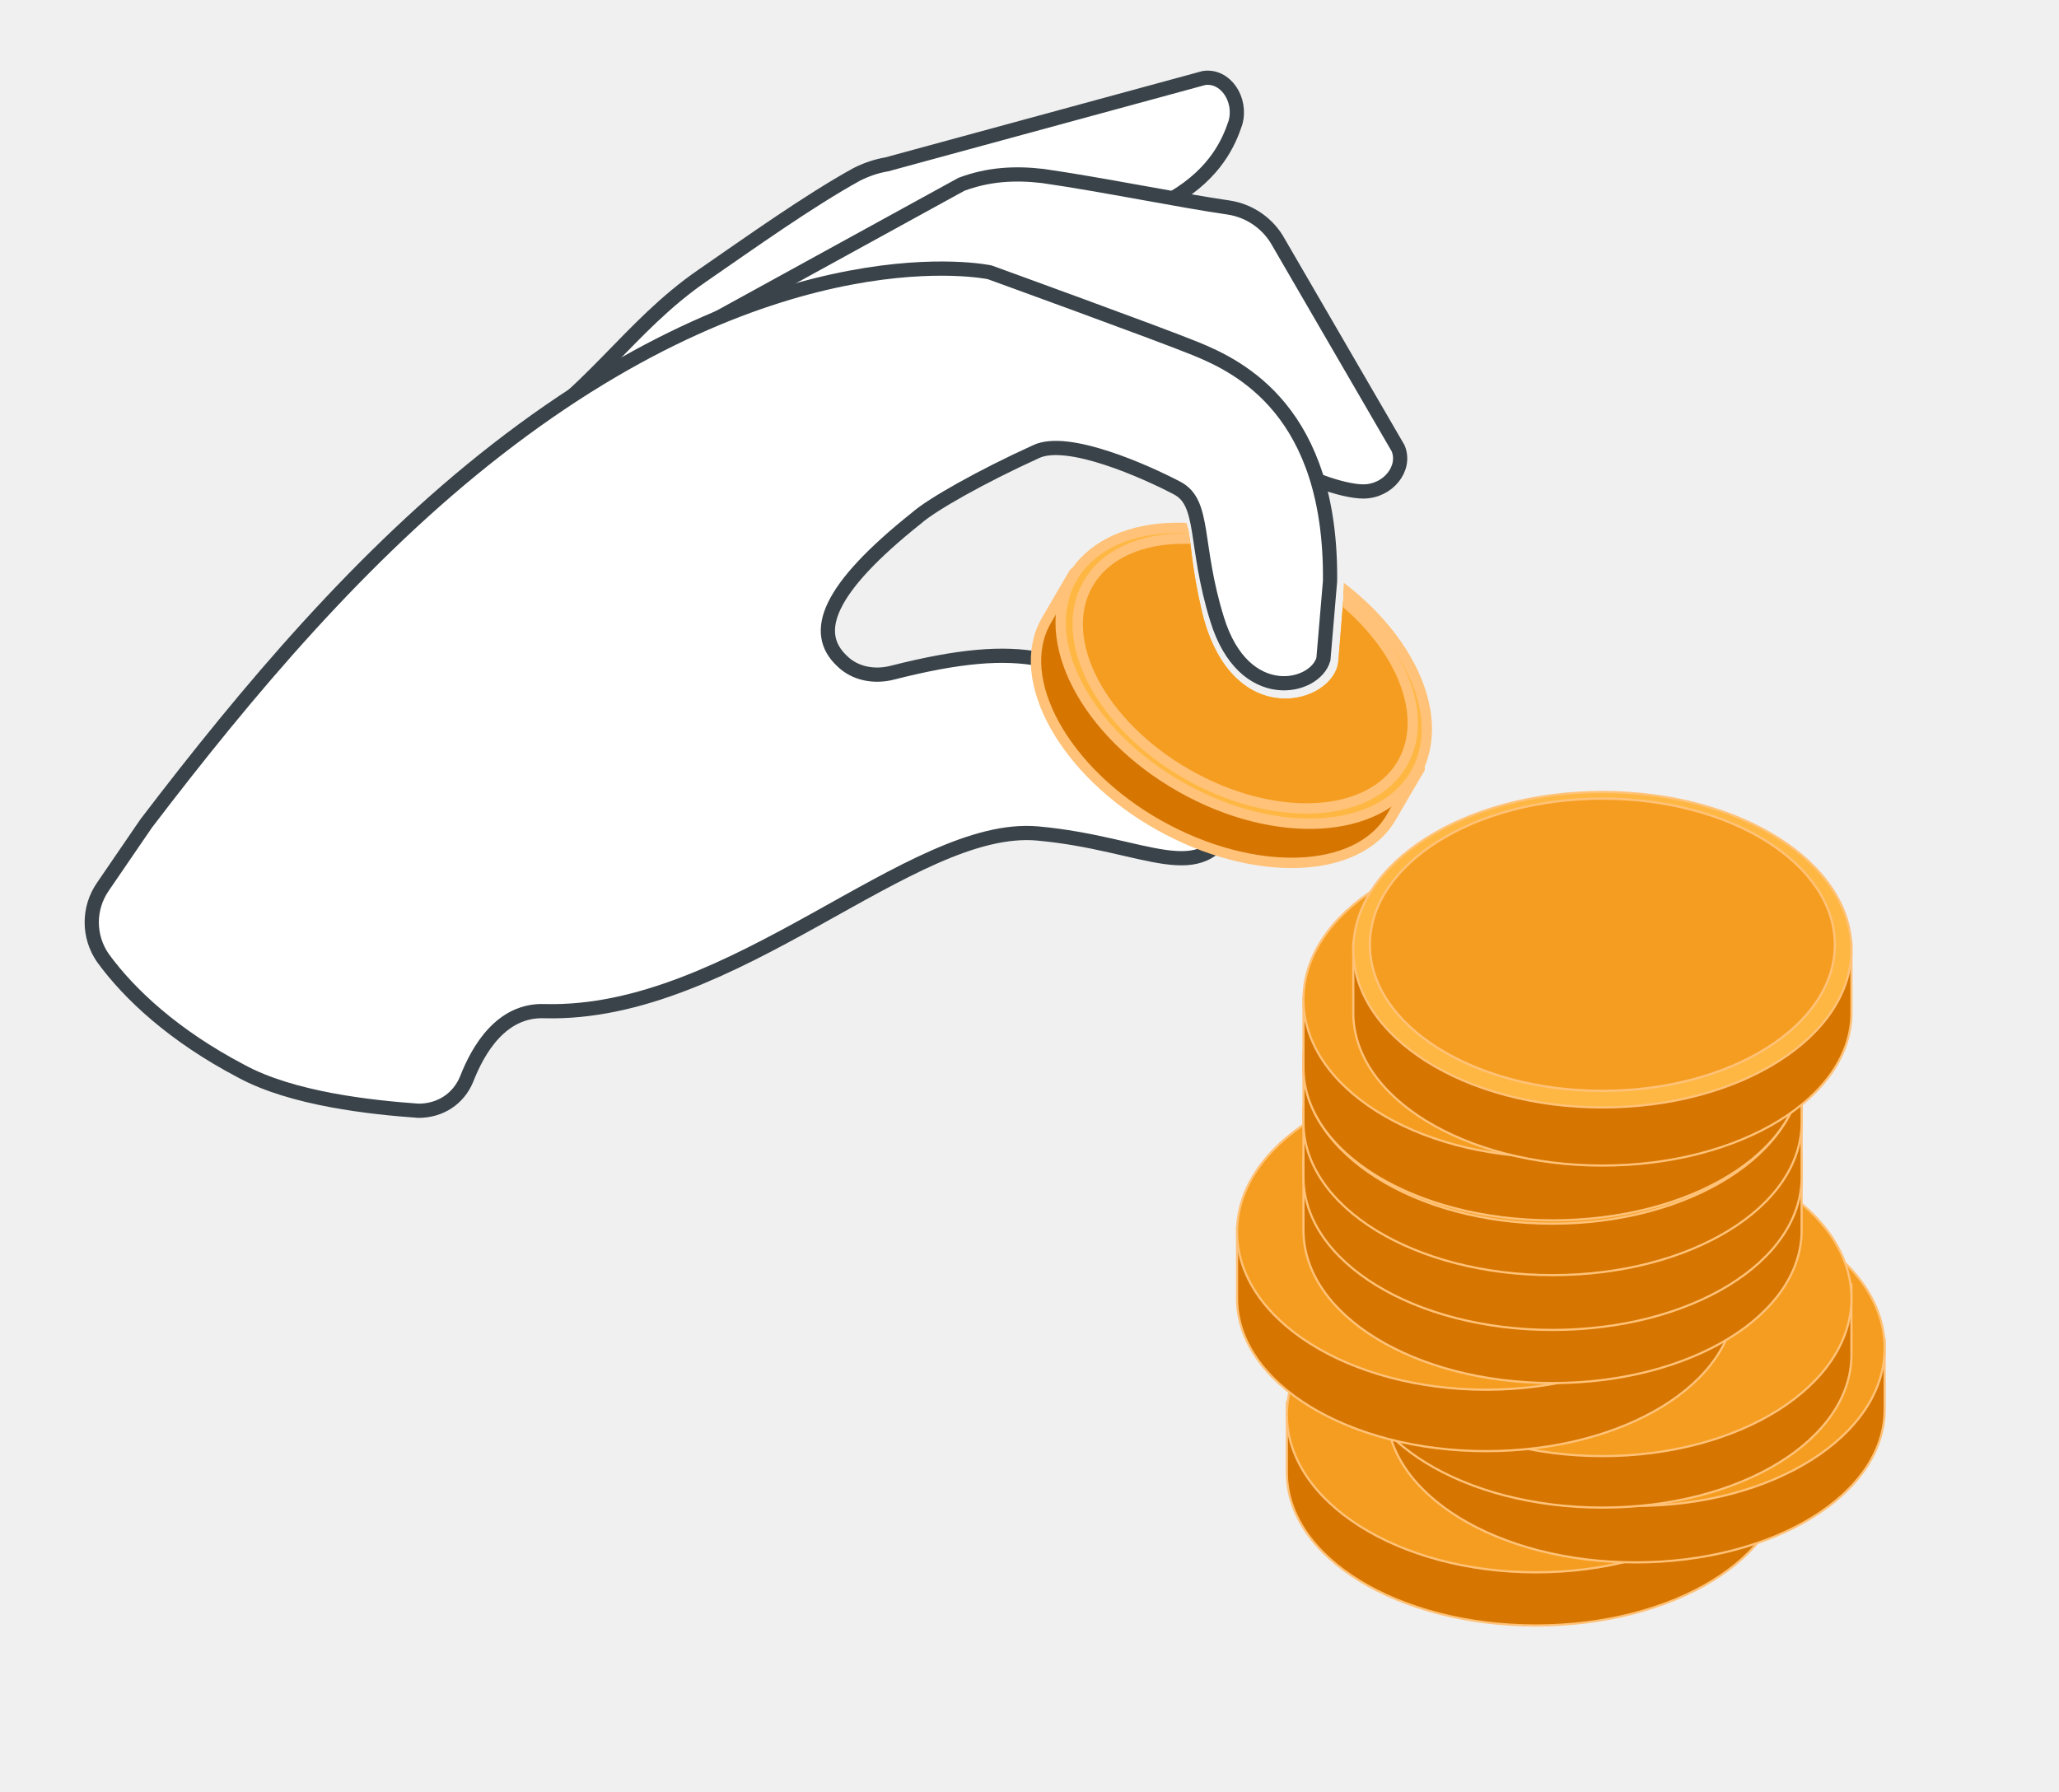
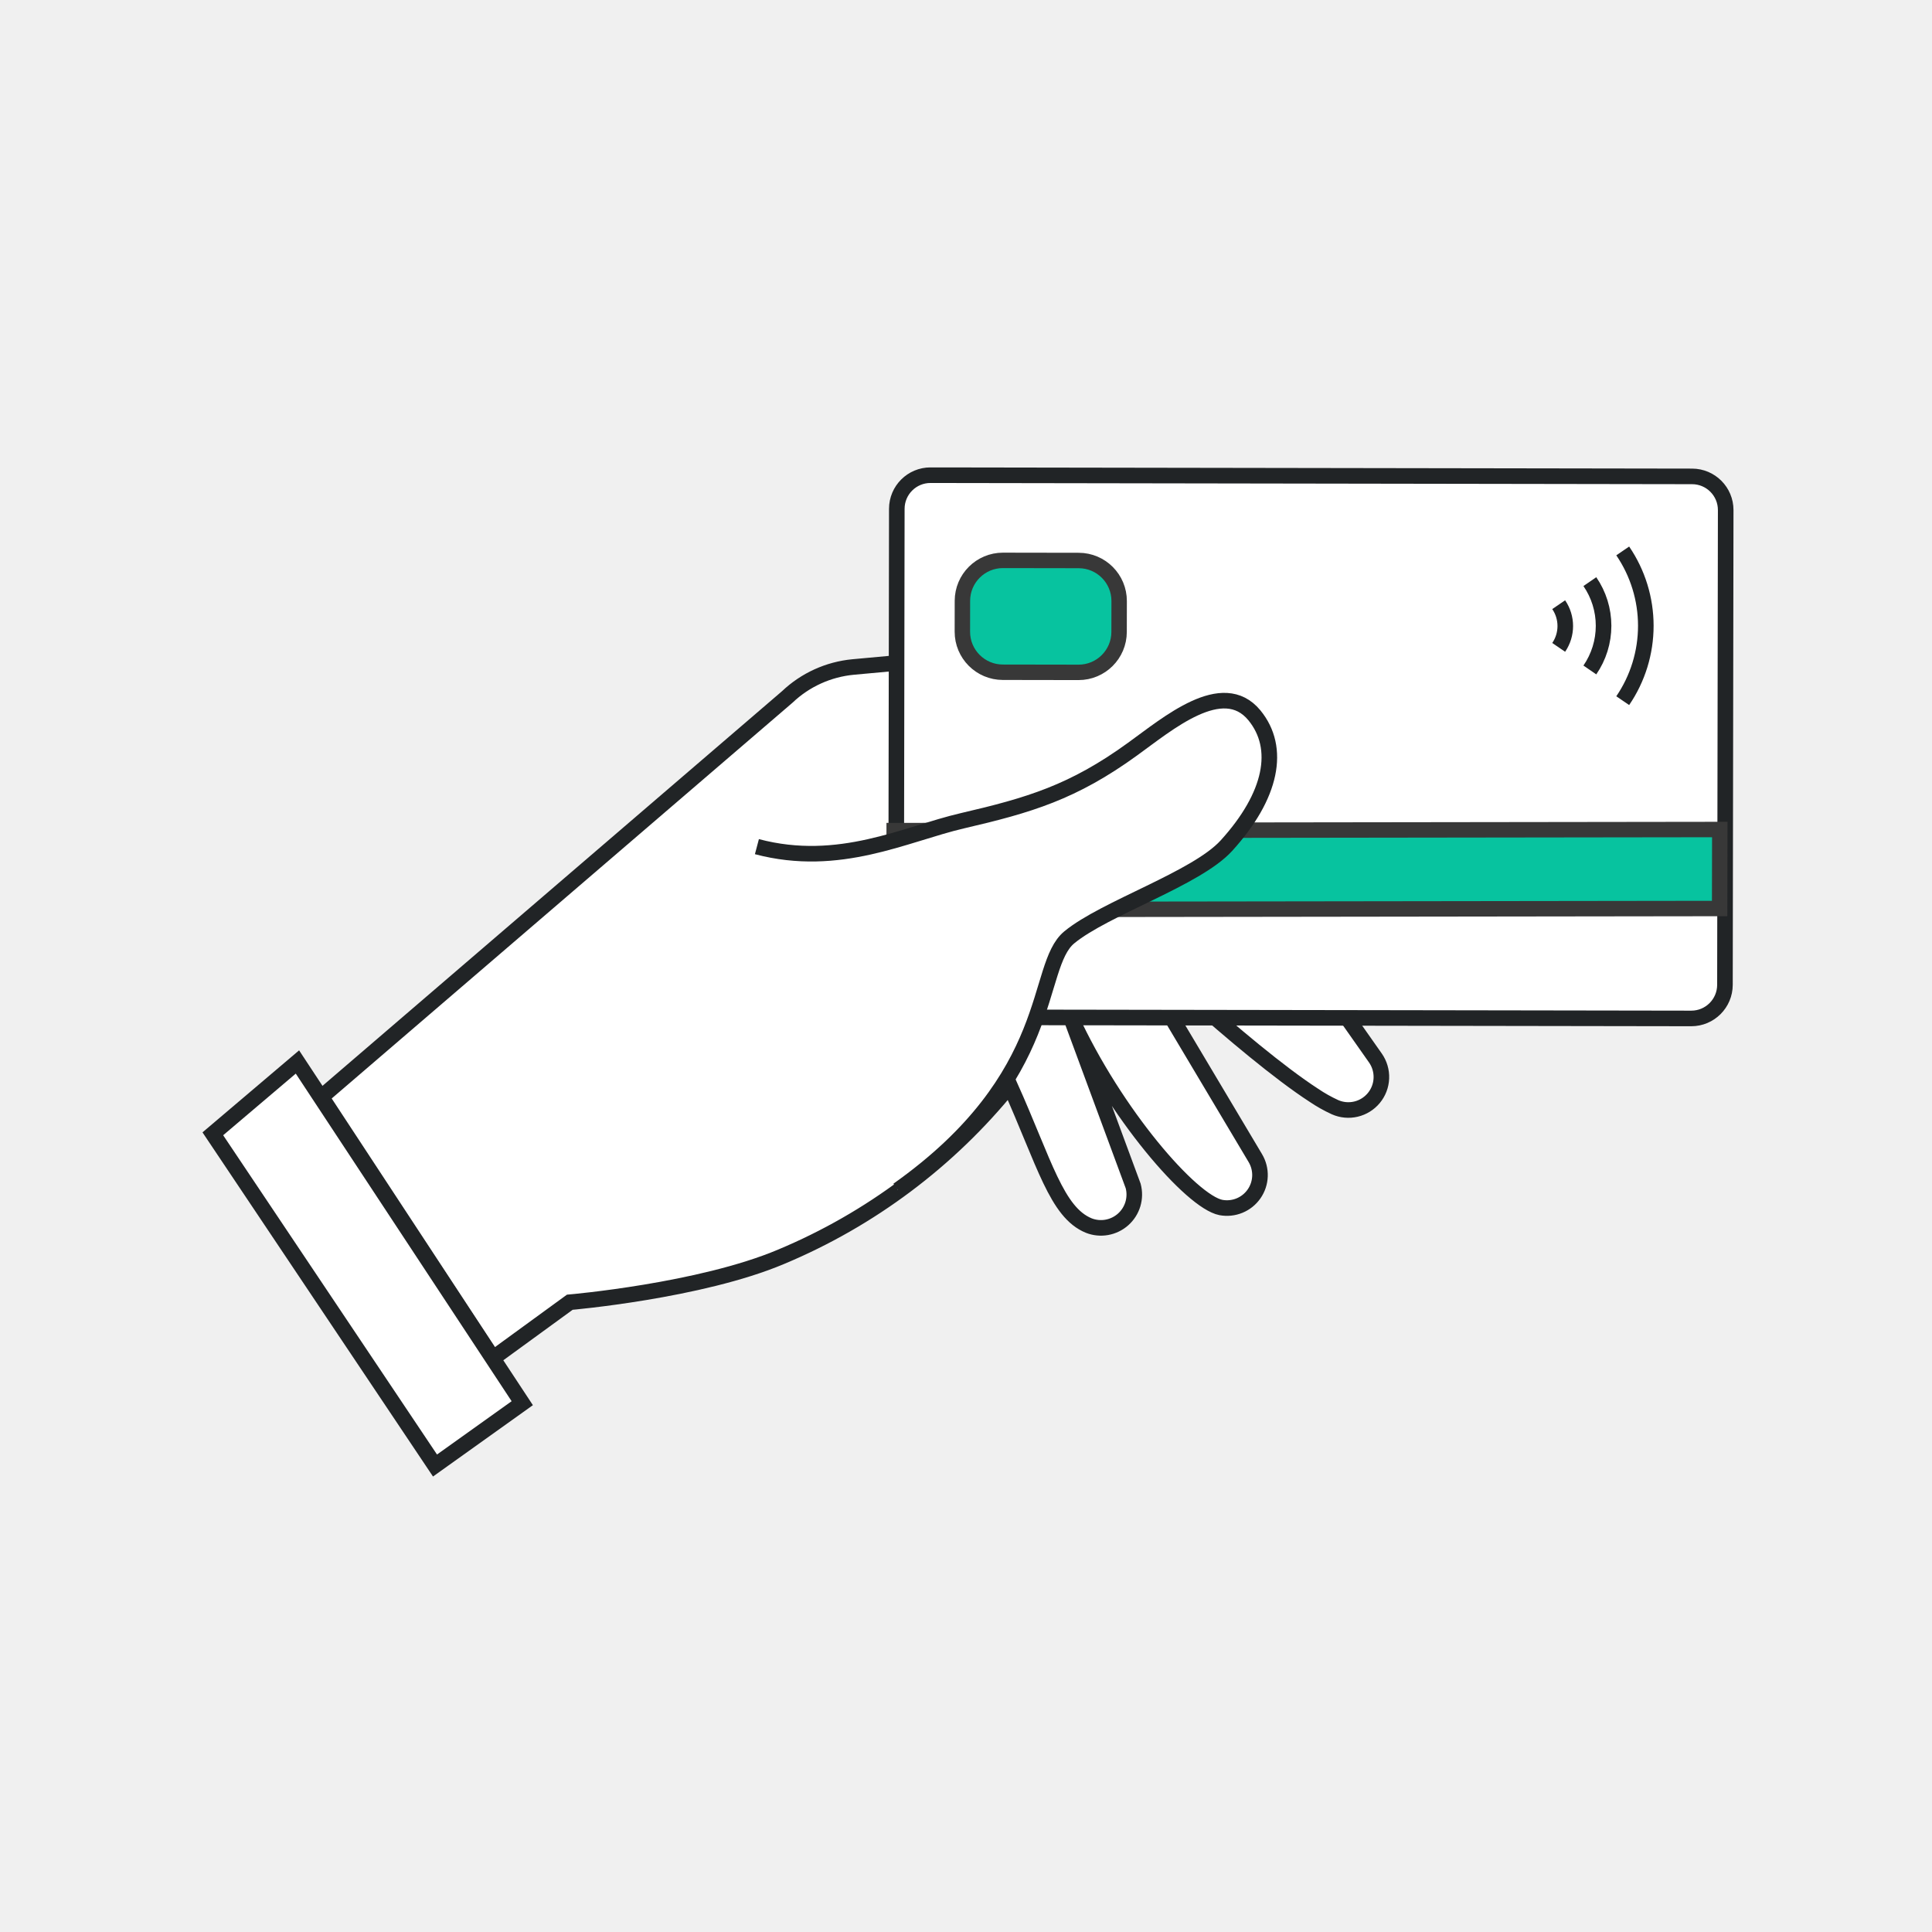
- <svg xmlns="http://www.w3.org/2000/svg" xmlns:xlink="http://www.w3.org/1999/xlink" id="Layer_1" x="0" y="0" version="1.1" viewBox="0 0 124 107.9" xml:space="preserve">
-   <defs />
-   <style>
-     .st0{fill:#d67500;stroke:#ffc278;stroke-width:.131;stroke-miterlimit:10}.st1,.st2{stroke:#ffc278;stroke-width:.131}.st1{stroke-miterlimit:10;fill:#f59d20}.st2{fill:#ffb743}.st2,.st3,.st5,.st6{stroke-miterlimit:10}.st3{stroke-width:.134;fill:#f59d20;stroke:#ffc278}.st5,.st6{fill:none;stroke:#394349}.st6{fill:#f59d20;stroke:#383838}.st8{fill:#394349}.st9{fill:#fff;stroke:#394349;stroke-width:.856;stroke-miterlimit:10}
-   </style>
-   <path d="M682 63.2c0 5.1-6.7 9.2-15 9.2s-15-4.1-15-9.2v4.3c0 5.1 6.7 9.2 15 9.2s15-4.1 15-9.2v-4.3z" class="st0" />
-   <ellipse cx="667" cy="63.4" class="st1" rx="15" ry="9.5" />
-   <path d="M682 59.9c0 5.1-6.7 9.2-15 9.2s-15-4.1-15-9.2v4.3c0 5.1 6.7 9.2 15 9.2s15-4.1 15-9.2v-4.3z" class="st0" />
-   <ellipse cx="667" cy="60.4" class="st1" rx="15" ry="9.5" />
-   <path d="M682 56.6c0 5.1-6.7 9.2-15 9.2s-15-4.1-15-9.2v4.3c0 5.1 6.7 9.2 15 9.2s15-4.1 15-9.2v-4.3z" class="st0" />
-   <ellipse cx="667" cy="57.4" class="st1" rx="15" ry="9.5" />
-   <path d="M682 53.3c0 5.1-6.7 9.2-15 9.2s-15-4.1-15-9.2v4.3c0 5.1 6.7 9.2 15 9.2s15-4.1 15-9.2v-4.3z" class="st0" />
-   <ellipse cx="667" cy="53.4" class="st1" rx="15" ry="9.5" />
-   <path d="M682 50c0 5.1-6.7 9.2-15 9.2S652 55 652 50v4.3c0 5.1 6.7 9.2 15 9.2s15-4.1 15-9.2V50z" class="st0" />
-   <ellipse cx="667" cy="50.4" class="st1" rx="15" ry="9.5" />
-   <path d="M682 46.7c0 5.1-6.7 9.2-15 9.2s-15-4.1-15-9.2V51c0 5.1 6.7 9.2 15 9.2s15-4.1 15-9.2v-4.3z" class="st0" />
-   <ellipse cx="667" cy="47.4" class="st1" rx="15" ry="9.5" />
-   <path d="M682 43.3c0 5.1-6.7 9.2-15 9.2s-15-4.1-15-9.2v4.3c0 5.1 6.7 9.2 15 9.2s15-4.1 15-9.2v-4.3z" class="st0" />
-   <ellipse cx="667" cy="43.4" class="st1" rx="15" ry="9.5" />
-   <path d="M682 40c0 5.1-6.7 9.2-15 9.2s-15-4.1-15-9.2v4.3c0 5.1 6.7 9.2 15 9.2s15-4.1 15-9.2V40z" class="st0" />
-   <ellipse cx="667" cy="40.4" class="st1" rx="15" ry="9.5" />
-   <path d="M682 36.7c0 5.1-6.7 9.2-15 9.2s-15-4.1-15-9.2V41c0 5.1 6.7 9.2 15 9.2s15-4.1 15-9.2v-4.3z" class="st0" />
-   <ellipse cx="667" cy="37.4" class="st1" rx="15" ry="9.5" />
-   <g>
-     <path d="M682 33.4c0 5.1-6.7 9.2-15 9.2s-15-4.1-15-9.2v4.3c0 5.1 6.7 9.2 15 9.2s15-4.1 15-9.2v-4.3z" class="st0" />
-     <ellipse cx="667" cy="33.4" class="st1" rx="15" ry="9.5" />
+ <svg xmlns="http://www.w3.org/2000/svg" width="124" height="124" viewBox="0 0 124 124" fill="none">
+   <g clip-path="url(#clip0)">
+     <path d="M20.63 70.41L50.53 44.73C51.682 43.636 53.168 42.961 54.75 42.81L65.64 41.81C66.876 41.702 68.119 41.923 69.243 42.45C70.367 42.977 71.332 43.791 72.04 44.81L88.28 67.91C88.545 68.29 88.678 68.746 88.659 69.209C88.641 69.671 88.471 70.115 88.176 70.472C87.881 70.829 87.478 71.08 87.027 71.186C86.576 71.293 86.103 71.248 85.68 71.06C85.21 70.844 84.758 70.59 84.33 70.3C79.85 67.39 71.92 59.81 71.92 59.81L80.57 74.33C80.779 74.68 80.882 75.084 80.868 75.491C80.853 75.899 80.722 76.294 80.488 76.628C80.255 76.963 79.93 77.223 79.552 77.378C79.175 77.532 78.761 77.575 78.36 77.5C76.47 77.13 71.58 71.5 68.73 65.3L72.73 76.12C72.831 76.502 72.824 76.905 72.711 77.284C72.597 77.662 72.38 78.002 72.085 78.265C71.79 78.528 71.427 78.704 71.038 78.774C70.649 78.844 70.248 78.804 69.88 78.66C67.81 77.81 67.05 74.66 64.81 69.66C60.906 74.485 55.865 78.265 50.14 80.66C44.94 82.86 36.57 83.58 36.57 83.58L31.64 87.17L20.63 70.41Z" fill="white" stroke="#212426" stroke-miterlimit="10" />
+     <path d="M108.602 30.576L59.722 30.499C58.529 30.497 57.561 31.463 57.559 32.656L57.511 63.126C57.509 64.319 58.475 65.287 59.668 65.289L108.548 65.366C109.74 65.368 110.709 64.402 110.711 63.209L110.759 32.739C110.761 31.546 109.795 30.578 108.602 30.576Z" fill="white" stroke="#212426" stroke-miterlimit="10" />
+     <path d="M69.234 35.974L64.374 35.966C62.938 35.964 61.772 37.126 61.77 38.562L61.767 40.542C61.764 41.978 62.926 43.144 64.362 43.146L69.222 43.154C70.658 43.156 71.824 41.994 71.826 40.558L71.83 38.578C71.832 37.142 70.67 35.976 69.234 35.974Z" fill="#07C39F" stroke="#383838" stroke-width="0.99" stroke-miterlimit="10" />
+     <path d="M110.37 58.31L57.38 58.38L57.39 53.31L110.38 53.24L110.37 58.31Z" fill="#07C39F" stroke="#383838" stroke-width="0.99" stroke-miterlimit="10" />
+     <path d="M104.15 35.36C105.116 36.776 105.632 38.451 105.632 40.165C105.632 41.879 105.116 43.554 104.15 44.97" fill="white" />
+     <path d="M104.15 35.36C105.116 36.776 105.632 38.451 105.632 40.165C105.632 41.879 105.116 43.554 104.15 44.97" stroke="#212426" stroke-miterlimit="10" />
+     <path d="M102.04 37.33C102.614 38.164 102.921 39.153 102.921 40.165C102.921 41.177 102.614 42.166 102.04 43" fill="white" />
+     <path d="M102.04 37.33C102.614 38.164 102.921 39.153 102.921 40.165C102.921 41.177 102.614 42.166 102.04 43" stroke="#212426" stroke-miterlimit="10" />
+     <path d="M100.04 38.81C100.316 39.214 100.463 39.691 100.463 40.18C100.463 40.669 100.316 41.146 100.04 41.55" fill="white" />
+     <path d="M100.04 38.81C100.316 39.214 100.463 39.691 100.463 40.18C100.463 40.669 100.316 41.146 100.04 41.55" stroke="#212426" stroke-miterlimit="10" />
+     <path d="M48.58 54.34C53.87 55.74 58.11 53.53 61.76 52.68C66.07 51.68 68.87 50.85 72.69 48.08C74.94 46.46 78.47 43.43 80.51 45.91C82.23 48.01 81.64 51.06 78.71 54.28C76.79 56.39 70.91 58.28 68.63 60.16C66.35 62.04 67.95 69.07 57.63 76.38" fill="white" />
+     <path d="M48.58 54.34C53.87 55.74 58.11 53.53 61.76 52.68C66.07 51.68 68.87 50.85 72.69 48.08C74.94 46.46 78.47 43.43 80.51 45.91C82.23 48.01 81.64 51.06 78.71 54.28C76.79 56.39 70.91 58.28 68.63 60.16C66.35 62.04 67.95 69.07 57.63 76.38" stroke="#212426" stroke-miterlimit="10" />
+     <path d="M33.52 90.06L19.09 68.16L13.66 72.77L27.92 94.06L33.52 90.06Z" fill="white" stroke="#212426" stroke-miterlimit="10" />
  </g>
-   <g>
-     <path d="M682 30.1c0 5.1-6.7 9.2-15 9.2s-15-4.1-15-9.2v4.3c0 5.1 6.7 9.2 15 9.2s15-4.1 15-9.2v-4.3z" class="st0" />
-     <ellipse cx="667" cy="30.4" class="st1" rx="15" ry="9.5" />
-   </g>
-   <g>
-     <path d="M682 26.8c0 5.1-6.7 9.2-15 9.2s-15-4.1-15-9.2v4.3c0 5.1 6.7 9.2 15 9.2s15-4.1 15-9.2v-4.3z" class="st0" />
-     <ellipse cx="667" cy="27.4" class="st1" rx="15" ry="9.5" />
-   </g>
-   <g>
-     <path d="M682 23.5c0 5.1-6.7 9.2-15 9.2s-15-4.1-15-9.2v4.3c0 5.1 6.7 9.2 15 9.2s15-4.1 15-9.2v-4.3z" class="st0" />
-     <ellipse cx="667" cy="24.4" class="st1" rx="15" ry="9.5" />
-   </g>
-   <g>
-     <path d="M682 20.5c0 5.1-6.7 9.2-15 9.2s-15-4.1-15-9.2v4.3c0 5.1 6.7 9.2 15 9.2s15-4.1 15-9.2v-4.3z" class="st0" />
-     <ellipse cx="667" cy="21.4" class="st2" rx="15" ry="9.5" />
-     <ellipse cx="667" cy="21.1" class="st3" rx="14" ry="8.8" />
-   </g>
-   <g>
-     <path d="M709 74.9c0 5.1-6.7 9.2-15 9.2s-15-4.1-15-9.2v4.3c0 5.1 6.7 9.2 15 9.2s15-4.1 15-9.2v-4.3z" class="st0" />
-     <ellipse cx="694" cy="75.4" class="st1" rx="15" ry="9.5" />
-     <path d="M709 71.6c0 5.1-6.7 9.2-15 9.2s-15-4.1-15-9.2v4.3c0 5.1 6.7 9.2 15 9.2s15-4.1 15-9.2v-4.3z" class="st0" />
-     <ellipse cx="694" cy="72.4" class="st1" rx="15" ry="9.5" />
-     <path d="M709 68.3c0 5.1-6.7 9.2-15 9.2s-15-4.1-15-9.2v4.3c0 5.1 6.7 9.2 15 9.2s15-4.1 15-9.2v-4.3z" class="st0" />
-     <ellipse cx="694" cy="68.4" class="st1" rx="15" ry="9.5" />
-     <path d="M709 65c0 5.1-6.7 9.2-15 9.2S679 70 679 65v4.3c0 5.1 6.7 9.2 15 9.2s15-4.1 15-9.2V65z" class="st0" />
-     <ellipse cx="694" cy="65.4" class="st1" rx="15" ry="9.5" />
-     <path d="M709 61.7c0 5.1-6.7 9.2-15 9.2s-15-4.1-15-9.2V66c0 5.1 6.7 9.2 15 9.2s15-4.1 15-9.2v-4.3z" class="st0" />
-     <ellipse cx="694" cy="62.4" class="st1" rx="15" ry="9.5" />
-     <path d="M709 58.4c0 5.1-6.7 9.2-15 9.2s-15-4.1-15-9.2v4.3c0 5.1 6.7 9.2 15 9.2s15-4.1 15-9.2v-4.3z" class="st0" />
-     <ellipse cx="694" cy="58.4" class="st1" rx="15" ry="9.5" />
-     <path d="M709 55.1c0 5.1-6.7 9.2-15 9.2s-15-4.1-15-9.2v4.3c0 5.1 6.7 9.2 15 9.2s15-4.1 15-9.2v-4.3z" class="st0" />
-     <ellipse cx="694" cy="55.4" class="st1" rx="15" ry="9.5" />
-     <g>
-       <path d="M709 51.7c0 5.1-6.7 9.2-15 9.2s-15-4.1-15-9.2V56c0 5.1 6.7 9.2 15 9.2s15-4.1 15-9.2v-4.3z" class="st0" />
-       <ellipse cx="694" cy="52.4" class="st1" rx="15" ry="9.5" />
-     </g>
-     <g>
-       <path d="M709 48.4c0 5.1-6.7 9.2-15 9.2s-15-4.1-15-9.2v4.3c0 5.1 6.7 9.2 15 9.2s15-4.1 15-9.2v-4.3z" class="st0" />
-       <ellipse cx="694" cy="48.4" class="st1" rx="15" ry="9.5" />
-     </g>
-     <g>
-       <path d="M709 45.1c0 5.1-6.7 9.2-15 9.2s-15-4.1-15-9.2v4.3c0 5.1 6.7 9.2 15 9.2s15-4.1 15-9.2v-4.3z" class="st0" />
-       <ellipse cx="694" cy="45.4" class="st1" rx="15" ry="9.5" />
-     </g>
-     <g>
-       <path d="M709 41.8c0 5.1-6.7 9.2-15 9.2s-15-4.1-15-9.2v4.3c0 5.1 6.7 9.2 15 9.2s15-4.1 15-9.2v-4.3z" class="st0" />
-       <ellipse cx="694" cy="42.4" class="st1" rx="15" ry="9.5" />
-     </g>
-     <g>
-       <path d="M709 38.5c0 5.1-6.7 9.2-15 9.2s-15-4.1-15-9.2v4.3c0 5.1 6.7 9.2 15 9.2s15-4.1 15-9.2v-4.3z" class="st0" />
-       <ellipse cx="694" cy="39.4" class="st1" rx="15" ry="9.5" />
-     </g>
-     <g>
-       <path d="M709 35.2c0 5.1-6.7 9.2-15 9.2s-15-4.1-15-9.2v4.3c0 5.1 6.7 9.2 15 9.2s15-4.1 15-9.2v-4.3z" class="st0" />
-       <ellipse cx="694" cy="35.4" class="st1" rx="15" ry="9.5" />
-     </g>
-     <g>
-       <path d="M709 32.2c0 5.1-6.7 9.2-15 9.2s-15-4.1-15-9.2v4.3c0 5.1 6.7 9.2 15 9.2s15-4.1 15-9.2v-4.3z" class="st0" />
-       <ellipse cx="694" cy="32.4" class="st2" rx="15" ry="9.5" />
-       <ellipse cx="694" cy="32.1" class="st3" rx="14" ry="8.8" />
-     </g>
-   </g>
-   <g>
-     <path d="M681 81c0 5.1-6.7 9.2-15 9.2s-15-4.1-15-9.2v4.3c0 5.1 6.7 9.2 15 9.2s15-4.1 15-9.2V81z" class="st0" />
-     <ellipse cx="666" cy="81.4" class="st2" rx="15" ry="9.5" />
-     <ellipse cx="666.5" cy="81.4" fill="#f59d20" stroke="#ffc278" stroke-miterlimit="10" stroke-width=".129" rx="13.5" ry="8.5" />
-   </g>
-   <g>
-     <path d="M651 75.7c0 5.1-6.7 9.2-15 9.2s-15-4.1-15-9.2V80c0 5.1 6.7 9.2 15 9.2s15-4.1 15-9.2v-4.3z" class="st0" />
-     <ellipse cx="636" cy="76.4" class="st1" rx="15" ry="9.5" />
-   </g>
-   <g>
-     <path d="M657 71.8c0 5.1-6.7 9.2-15 9.2s-15-4.1-15-9.2v4.3c0 5.1 6.7 9.2 15 9.2s15-4.1 15-9.2v-4.3z" class="st0" />
-     <ellipse cx="642" cy="72.4" class="st1" rx="15" ry="9.5" />
-   </g>
-   <g>
-     <path d="M655 68.5c0 5.1-6.7 9.2-15 9.2s-15-4.1-15-9.2v4.3c0 5.1 6.7 9.2 15 9.2s15-4.1 15-9.2v-4.3z" class="st0" />
-     <ellipse cx="640" cy="69.4" class="st1" rx="15" ry="9.5" />
-   </g>
-   <g>
-     <path d="M648 65.1c0 5.1-6.7 9.2-15 9.2s-15-4.1-15-9.2v4.3c0 5.1 6.7 9.2 15 9.2s15-4.1 15-9.2v-4.3z" class="st0" />
-     <ellipse cx="633" cy="65.4" class="st1" rx="15" ry="9.5" />
-   </g>
-   <g>
-     <path d="M652 61.1c0 5.1-6.7 9.2-15 9.2s-15-4.1-15-9.2v4.3c0 5.1 6.7 9.2 15 9.2s15-4.1 15-9.2v-4.3z" class="st0" />
-     <ellipse cx="637" cy="61.4" class="st1" rx="15" ry="9.5" />
-   </g>
-   <g>
-     <path d="M652 57.8c0 5.1-6.7 9.2-15 9.2s-15-4.1-15-9.2v4.3c0 5.1 6.7 9.2 15 9.2s15-4.1 15-9.2v-4.3z" class="st0" />
-     <ellipse cx="637" cy="58.4" class="st1" rx="15" ry="9.5" />
-   </g>
-   <g>
-     <path d="M652 54.6c0 5.1-6.7 9.2-15 9.2s-15-4.1-15-9.2v4.3c0 5.1 6.7 9.2 15 9.2s15-4.1 15-9.2v-4.3z" class="st0" />
-     <ellipse cx="637" cy="55.4" class="st1" rx="15" ry="9.5" />
-   </g>
-   <g>
-     <path d="M652 51.3c0 5.1-6.7 9.2-15 9.2s-15-4.1-15-9.2v4.3c0 5.1 6.7 9.2 15 9.2s15-4.1 15-9.2v-4.3z" class="st0" />
-     <ellipse cx="637" cy="51.4" class="st1" rx="15" ry="9.5" />
-   </g>
-   <g>
-     <path d="M655 48c0 5.1-6.7 9.2-15 9.2s-15-4.1-15-9.2v4.3c0 5.1 6.7 9.2 15 9.2s15-4.1 15-9.2V48z" class="st0" />
-     <ellipse cx="640" cy="48.4" class="st2" rx="15" ry="9.5" />
-     <ellipse cx="640" cy="48.1" class="st3" rx="14" ry="8.8" />
-   </g>
-   <path d="M341.3 40.6h79.3c2.4 0 3.2-3.1 1.2-4.4l-39.7-21.5c-.7-.4-1.7-.4-2.4 0L340 36.2c-1.9 1.2-1 4.4 1.3 4.4z" class="st5" />
-   <path d="M348.6 80.5c-.9 0-1.6.7-1.6 1.6 0 .9.7 1.6 1.6 1.6h10.8c.9 0 1.6-.7 1.6-1.6 0-.9-.7-1.6-1.6-1.6h-1.6V43.8h1.6c.9 0 1.6-.7 1.6-1.6s-.7-1.6-1.6-1.6h-10.8c-.9 0-1.6.7-1.6 1.6s.7 1.6 1.6 1.6h1.6v36.7h-1.6zM375.6 80.5c-.9 0-1.6.7-1.6 1.6 0 .9.7 1.6 1.6 1.6h10.8c.9 0 1.6-.7 1.6-1.6 0-.9-.7-1.6-1.6-1.6h-1.6V43.8h1.6c.9 0 1.6-.7 1.6-1.6s-.7-1.6-1.6-1.6h-10.8c-.9 0-1.6.7-1.6 1.6s.7 1.6 1.6 1.6h1.6v36.7h-1.6zM402.6 80.5c-.9 0-1.6.7-1.6 1.6 0 .9.7 1.6 1.6 1.6h10.7c.9 0 1.6-.7 1.6-1.6 0-.9-.7-1.6-1.6-1.6h-1.6V43.8h1.6c.9 0 1.6-.7 1.6-1.6s-.7-1.6-1.6-1.6h-10.7c-.9 0-1.6.7-1.6 1.6s.7 1.6 1.6 1.6h1.6v36.7h-1.6zM339.4 83.8h82v6.5h-82z" class="st5" />
-   <g>
-     <path d="M487.5 27.4h75v12h-75z" class="st6" />
-     <path d="M487.5 39.4h75v48h-75z" class="st5" />
-     <path fill="none" stroke="#394349" stroke-miterlimit="10" stroke-width="2" d="M508.5 61.4L521 73.9l21.5-24.5" />
-     <path d="M496 22.9h2v11h-2zM552 22.9h2v11h-2z" class="st8" />
-   </g>
-   <g>
-     <path d="M107.5 84.4c0 5.1-6.7 9.2-15 9.2s-15-4.1-15-9.2v4.3c0 5.1 6.7 9.2 15 9.2s15-4.1 15-9.2v-4.3z" class="st0" />
-     <ellipse cx="92.5" cy="85.2" class="st1" rx="15" ry="9.5" />
-   </g>
-   <g>
-     <path d="M113.5 80.6c0 5.1-6.7 9.2-15 9.2s-15-4.1-15-9.2v4.3c0 5.1 6.7 9.2 15 9.2s15-4.1 15-9.2v-4.3z" class="st0" />
-     <ellipse cx="98.5" cy="81.2" class="st1" rx="15" ry="9.5" />
-   </g>
-   <g>
-     <path d="M111.5 77.3c0 5.1-6.7 9.2-15 9.2s-15-4.1-15-9.2v4.3c0 5.1 6.7 9.2 15 9.2s15-4.1 15-9.2v-4.3z" class="st0" />
-     <ellipse cx="96.5" cy="78.2" class="st1" rx="15" ry="9.5" />
-   </g>
-   <g>
-     <path d="M104.5 73.9c0 5.1-6.7 9.2-15 9.2s-15-4.1-15-9.2v4.3c0 5.1 6.7 9.2 15 9.2s15-4.1 15-9.2v-4.3z" class="st0" />
-     <ellipse cx="89.5" cy="74.2" class="st1" rx="15" ry="9.5" />
-   </g>
-   <g>
-     <path d="M108.5 69.8c0 5.1-6.7 9.2-15 9.2s-15-4.1-15-9.2v4.3c0 5.1 6.7 9.2 15 9.2s15-4.1 15-9.2v-4.3z" class="st0" />
-     <ellipse cx="93.5" cy="70.2" class="st1" rx="15" ry="9.5" />
-   </g>
-   <g>
-     <path d="M108.5 66.6c0 5.1-6.7 9.2-15 9.2s-15-4.1-15-9.2v4.3c0 5.1 6.7 9.2 15 9.2s15-4.1 15-9.2v-4.3z" class="st0" />
-     <ellipse cx="93.5" cy="67.2" class="st1" rx="15" ry="9.5" />
-   </g>
-   <g>
-     <path d="M108.5 63.3c0 5.1-6.7 9.2-15 9.2s-15-4.1-15-9.2v4.3c0 5.1 6.7 9.2 15 9.2s15-4.1 15-9.2v-4.3z" class="st0" />
-     <ellipse cx="93.5" cy="64.2" class="st1" rx="15" ry="9.5" />
-   </g>
-   <g>
-     <path d="M108.5 60c0 5.1-6.7 9.2-15 9.2s-15-4.1-15-9.2v4.3c0 5.1 6.7 9.2 15 9.2s15-4.1 15-9.2V60z" class="st0" />
-     <ellipse cx="93.5" cy="60.2" class="st1" rx="15" ry="9.5" />
-   </g>
-   <g>
-     <path d="M111.5 56.7c0 5.1-6.7 9.2-15 9.2s-15-4.1-15-9.2V61c0 5.1 6.7 9.2 15 9.2s15-4.1 15-9.2v-4.3z" class="st0" />
-     <ellipse cx="96.5" cy="57.2" class="st2" rx="15" ry="9.5" />
-     <ellipse cx="96.5" cy="56.9" class="st3" rx="14" ry="8.8" />
-   </g>
-   <g>
-     <g id="XMLID_75_">
-       <path d="M23.5 46.2c16.5.1 22.8-19.3 24.1-20.5 2.7-2.7 7-7 8.4-8.2 1.6-1.3 12.9-4.5 14.7-5.6 2.5-1.5 3.3-3.3 3.7-4.5.4-1.4-.6-2.9-1.9-2.7L53.4 9.9c-.6.1-1.2.3-1.8.6-2.9 1.6-6.4 4.1-9.3 6.1-4.5 3.1-6.7 7.2-12.1 10.5" class="st9" />
-       <path id="XMLID_77_" d="M49.4 23.2c5.7-2 8.2-3 9.4-3 3.2-.1 6-.3 8.8-.2 2 .1 3.9.4 5 2 1.1 1.7 2.7 3.9 4.2 5.4 1.3 1.3 4.1 2.2 5.3 2.2 1.5 0 2.6-1.4 2.1-2.6L77 14.6c-.6-1.1-1.7-1.9-3-2.1-2.8-.4-7.7-1.4-11.2-1.9-1.7-.2-3.3-.1-4.9.5L35.5 23.4" class="st9" />
-       <path d="M6.2 57.7c-.9-1.3-.9-3 0-4.3l2.6-3.8c6.1-8 13-16.2 21.1-22.5 17.2-13.4 29.7-10.7 29.7-10.7S69.8 20.1 72 21c2.7 1.1 8.2 3.8 8.1 14l-.4 4.7c-.5 1.8-4.8 2.8-6.4-2.4-1.4-4.5-.7-7-2.4-7.9-1.9-1-6.6-3.1-8.5-2.2-3.3 1.5-6.3 3.2-7.2 4-5.4 4.3-6.3 6.9-4.5 8.6.8.8 2 1 3.1.7 7.9-2 10.6-.9 15.1 2.3 3.6 2.5 6.1 4.7 5.3 6.7-1.8 4.1-5.1 1.3-11.7.7-7.6-.7-18.3 11-29.7 10.7-2.6-.1-4 2.3-4.7 4.1-.5 1.2-1.6 1.9-2.9 1.9-2.8-.2-7.6-.7-10.7-2.4-4-2.1-6.7-4.6-8.3-6.8z" class="st9" />
-     </g>
-     <defs>
-       <path id="SVGID_1_" d="M88 43.6c.1.6-6.9 12.9-6.9 12.9l-27.8-15s14.6-12.4 16.9-11.2c2 1.1 1 1.5 2.2 6.6 1.8 7.3 8 5.5 8.2 2.9l.3-3.7c.1-12 7 6.9 7.1 7.5z" />
-     </defs>
-     <clipPath id="SVGID_2_">
-       <use overflow="visible" xlink:href="#SVGID_1_" />
+   <defs>
+     <clipPath id="clip0">
+       <rect width="98.26" height="64.77" fill="white" transform="translate(13 30)" />
    </clipPath>
-     <g stroke="#ffc278" stroke-miterlimit="10" stroke-width=".624" clip-path="url(#SVGID_2_)">
-       <path fill="#d67500" d="M64.7 34.5c-2 3.5 1 9 6.8 12.3 5.7 3.3 12 3.1 14-.5.1-.2-1.7 2.9-1.7 2.9-2 3.5-8.3 3.7-14 .5S61 40.9 63 37.4c0 0 1.8-3.1 1.7-2.9z" />
-       <ellipse cx="74.9" cy="40.7" fill="#ffb743" rx="7.7" ry="11.9" transform="rotate(-60.39 74.904 40.699)" />
-       <ellipse cx="75" cy="40.6" fill="#f59d20" rx="7" ry="10.9" transform="rotate(-60.39 74.967 40.588)" />
-     </g>
-   </g>
-   <circle cx="381.5" cy="29.4" r="5" class="st6" />
+   </defs>
</svg>
